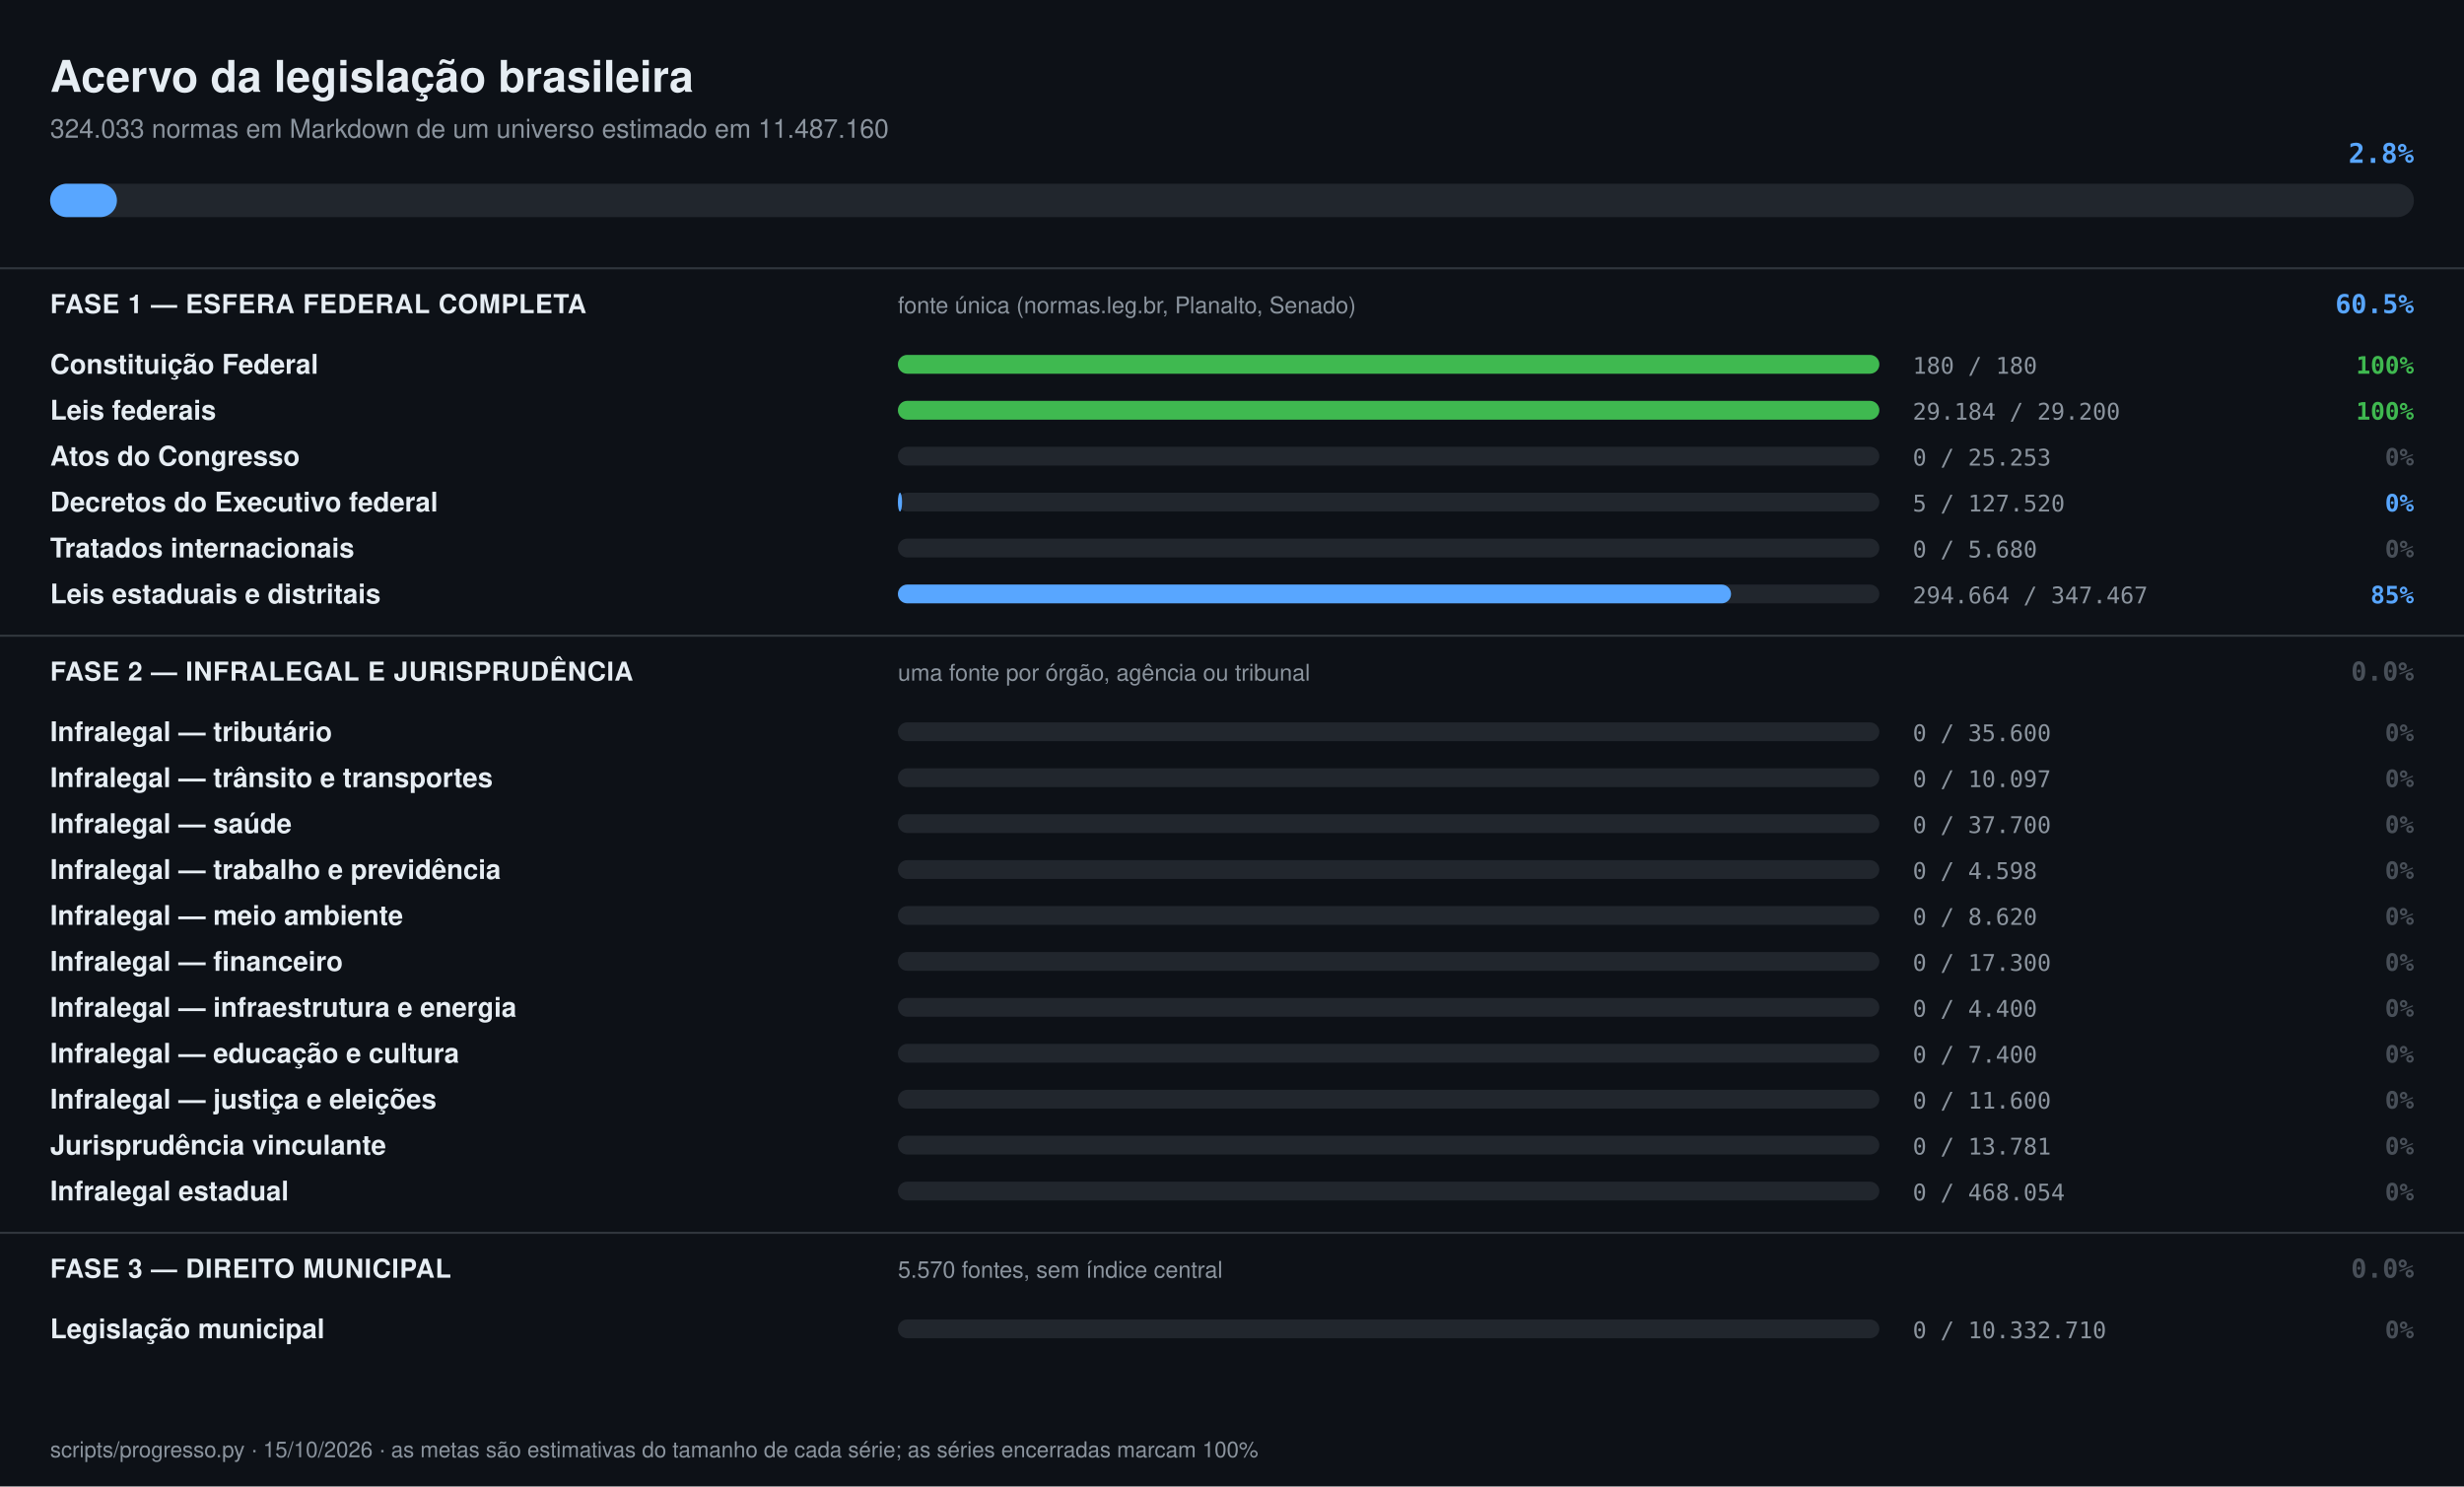
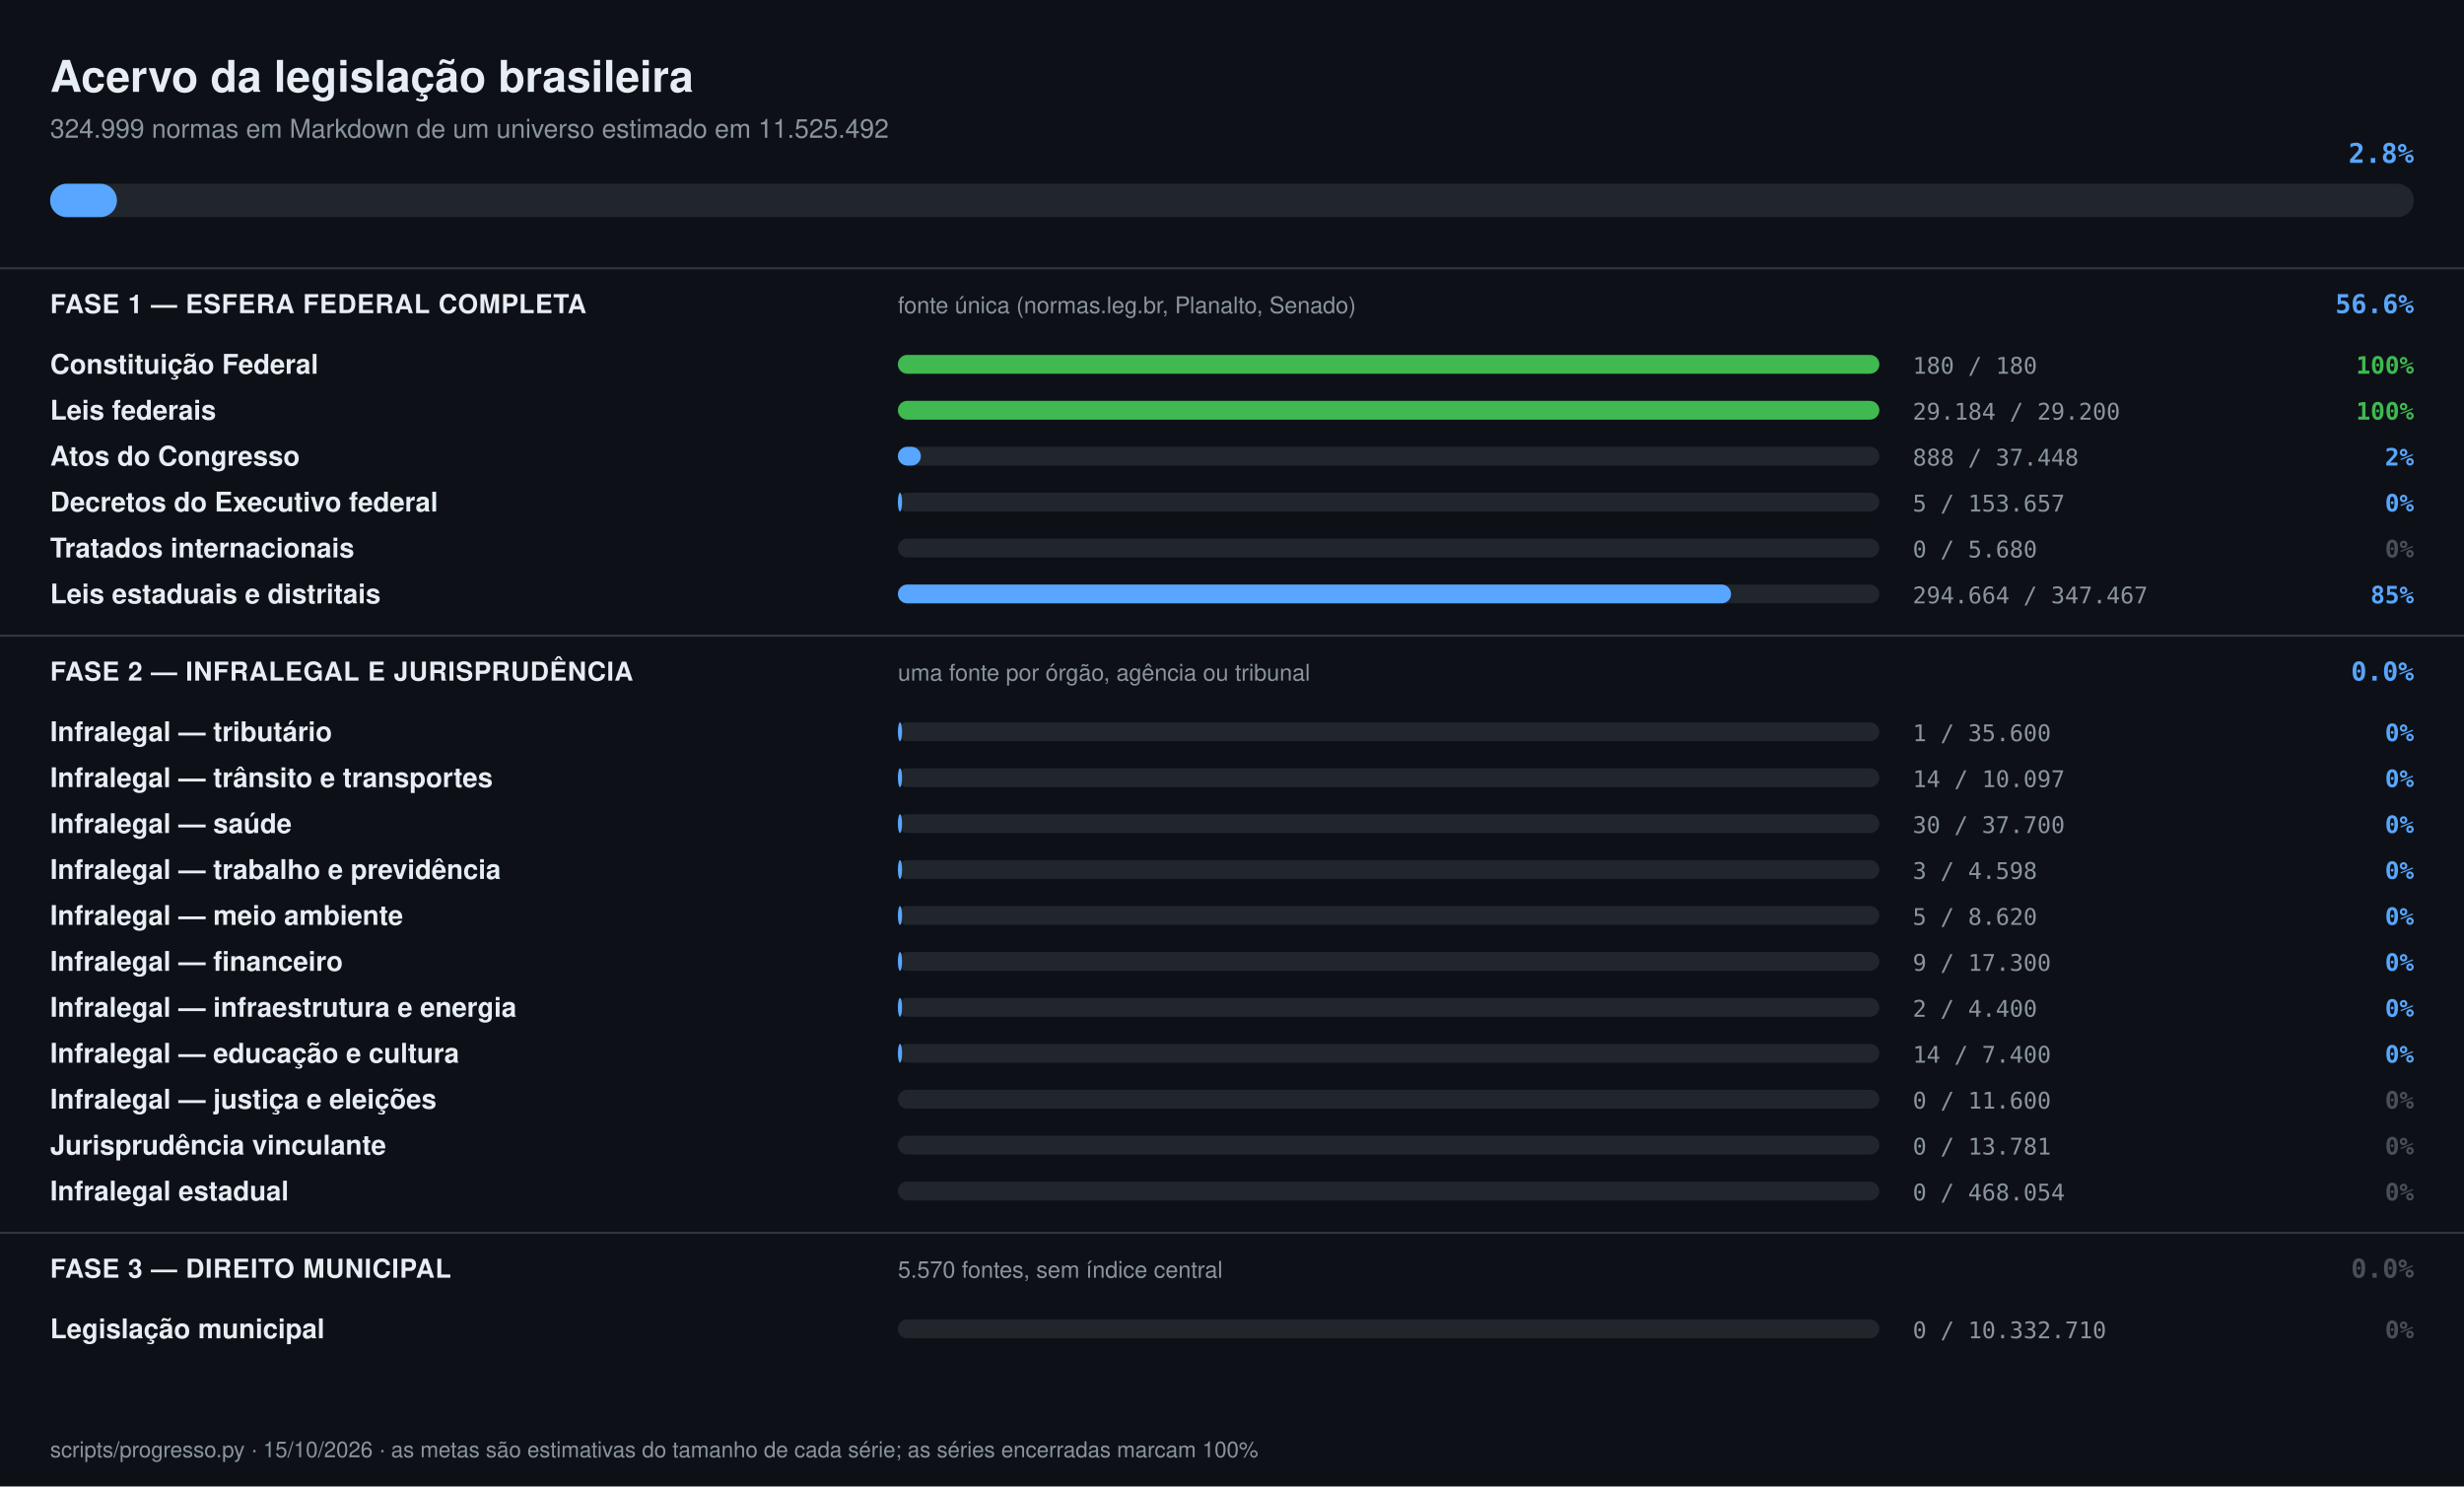
<svg xmlns="http://www.w3.org/2000/svg" width="1180" height="712" viewBox="0 0 1180 712" font-family="-apple-system,Segoe UI,Helvetica,Arial,sans-serif">
  <rect width="1180" height="712" fill="#0d1117" />
  <text x="24" y="44" font-size="21" font-weight="700" fill="#e6edf3">Acervo da legislação brasileira</text>
-   <text x="24" y="66" font-size="12.5" fill="#8b949e">324.033 normas em Markdown de um universo estimado em 11.487.160</text>
+   <text x="24" y="66" font-size="12.5" fill="#8b949e">324.999 normas em Markdown de um universo estimado em 11.525.492</text>
  <rect x="24" y="88" width="1132" height="16" rx="8" fill="#21262d" />
  <rect x="24" y="88" width="32" height="16" rx="8" fill="#58a6ff" />
  <text x="1156" y="78" font-size="13" text-anchor="end" font-weight="700" fill="#58a6ff" font-family="ui-monospace,monospace">2.8%</text>
  <rect x="0" y="128" width="1180" height="1" fill="#30363d" />
  <text x="24" y="150" font-size="12.5" font-weight="700" fill="#e6edf3" letter-spacing="0.3">FASE 1 — ESFERA FEDERAL COMPLETA</text>
  <text x="430" y="150" font-size="11" fill="#8b949e">fonte única (normas.leg.br, Planalto, Senado)</text>
-   <text x="1156" y="150" font-size="12.5" text-anchor="end" font-weight="700" fill="#58a6ff" font-family="ui-monospace,monospace">60.5%</text>
+   <text x="1156" y="150" font-size="12.5" text-anchor="end" font-weight="700" fill="#58a6ff" font-family="ui-monospace,monospace">56.6%</text>
  <text x="24" y="179" font-size="13" font-weight="600" fill="#e6edf3">Constituição Federal</text>
  <rect x="430" y="170" width="470" height="9" rx="4.5" fill="#21262d" />
  <rect x="430" y="170" width="470" height="9" rx="4.5" fill="#3fb950" />
  <text x="916" y="179" font-size="11" fill="#8b949e" font-family="ui-monospace,monospace">180 / 180</text>
  <text x="1156" y="179" font-size="11.5" text-anchor="end" font-weight="600" fill="#3fb950" font-family="ui-monospace,monospace">100%</text>
  <text x="24" y="201" font-size="13" font-weight="600" fill="#e6edf3">Leis federais</text>
  <rect x="430" y="192" width="470" height="9" rx="4.5" fill="#21262d" />
  <rect x="430" y="192" width="470" height="9" rx="4.5" fill="#3fb950" />
  <text x="916" y="201" font-size="11" fill="#8b949e" font-family="ui-monospace,monospace">29.184 / 29.200</text>
  <text x="1156" y="201" font-size="11.5" text-anchor="end" font-weight="600" fill="#3fb950" font-family="ui-monospace,monospace">100%</text>
  <text x="24" y="223" font-size="13" font-weight="600" fill="#e6edf3">Atos do Congresso</text>
  <rect x="430" y="214" width="470" height="9" rx="4.5" fill="#21262d" />
-   <text x="916" y="223" font-size="11" fill="#8b949e" font-family="ui-monospace,monospace">0 / 25.253</text>
-   <text x="1156" y="223" font-size="11.5" text-anchor="end" font-weight="600" fill="#484f58" font-family="ui-monospace,monospace">0%</text>
+   <rect x="430" y="214" width="11" height="9" rx="4.5" fill="#58a6ff" />
+   <text x="916" y="223" font-size="11" fill="#8b949e" font-family="ui-monospace,monospace">888 / 37.448</text>
+   <text x="1156" y="223" font-size="11.5" text-anchor="end" font-weight="600" fill="#58a6ff" font-family="ui-monospace,monospace">2%</text>
  <text x="24" y="245" font-size="13" font-weight="600" fill="#e6edf3">Decretos do Executivo federal</text>
  <rect x="430" y="236" width="470" height="9" rx="4.5" fill="#21262d" />
  <rect x="430" y="236" width="2" height="9" rx="4.5" fill="#58a6ff" />
-   <text x="916" y="245" font-size="11" fill="#8b949e" font-family="ui-monospace,monospace">5 / 127.520</text>
+   <text x="916" y="245" font-size="11" fill="#8b949e" font-family="ui-monospace,monospace">5 / 153.657</text>
  <text x="1156" y="245" font-size="11.5" text-anchor="end" font-weight="600" fill="#58a6ff" font-family="ui-monospace,monospace">0%</text>
  <text x="24" y="267" font-size="13" font-weight="600" fill="#e6edf3">Tratados internacionais</text>
  <rect x="430" y="258" width="470" height="9" rx="4.5" fill="#21262d" />
  <text x="916" y="267" font-size="11" fill="#8b949e" font-family="ui-monospace,monospace">0 / 5.680</text>
  <text x="1156" y="267" font-size="11.5" text-anchor="end" font-weight="600" fill="#484f58" font-family="ui-monospace,monospace">0%</text>
  <text x="24" y="289" font-size="13" font-weight="600" fill="#e6edf3">Leis estaduais e distritais</text>
  <rect x="430" y="280" width="470" height="9" rx="4.5" fill="#21262d" />
  <rect x="430" y="280" width="399" height="9" rx="4.5" fill="#58a6ff" />
  <text x="916" y="289" font-size="11" fill="#8b949e" font-family="ui-monospace,monospace">294.664 / 347.467</text>
  <text x="1156" y="289" font-size="11.5" text-anchor="end" font-weight="600" fill="#58a6ff" font-family="ui-monospace,monospace">85%</text>
  <rect x="0" y="304" width="1180" height="1" fill="#30363d" />
  <text x="24" y="326" font-size="12.5" font-weight="700" fill="#e6edf3" letter-spacing="0.3">FASE 2 — INFRALEGAL E JURISPRUDÊNCIA</text>
  <text x="430" y="326" font-size="11" fill="#8b949e">uma fonte por órgão, agência ou tribunal</text>
-   <text x="1156" y="326" font-size="12.5" text-anchor="end" font-weight="700" fill="#484f58" font-family="ui-monospace,monospace">0.0%</text>
+   <text x="1156" y="326" font-size="12.5" text-anchor="end" font-weight="700" fill="#58a6ff" font-family="ui-monospace,monospace">0.0%</text>
  <text x="24" y="355" font-size="13" font-weight="600" fill="#e6edf3">Infralegal — tributário</text>
  <rect x="430" y="346" width="470" height="9" rx="4.5" fill="#21262d" />
-   <text x="916" y="355" font-size="11" fill="#8b949e" font-family="ui-monospace,monospace">0 / 35.600</text>
-   <text x="1156" y="355" font-size="11.5" text-anchor="end" font-weight="600" fill="#484f58" font-family="ui-monospace,monospace">0%</text>
+   <rect x="430" y="346" width="2" height="9" rx="4.5" fill="#58a6ff" />
+   <text x="916" y="355" font-size="11" fill="#8b949e" font-family="ui-monospace,monospace">1 / 35.600</text>
+   <text x="1156" y="355" font-size="11.5" text-anchor="end" font-weight="600" fill="#58a6ff" font-family="ui-monospace,monospace">0%</text>
  <text x="24" y="377" font-size="13" font-weight="600" fill="#e6edf3">Infralegal — trânsito e transportes</text>
  <rect x="430" y="368" width="470" height="9" rx="4.5" fill="#21262d" />
-   <text x="916" y="377" font-size="11" fill="#8b949e" font-family="ui-monospace,monospace">0 / 10.097</text>
-   <text x="1156" y="377" font-size="11.5" text-anchor="end" font-weight="600" fill="#484f58" font-family="ui-monospace,monospace">0%</text>
+   <rect x="430" y="368" width="2" height="9" rx="4.5" fill="#58a6ff" />
+   <text x="916" y="377" font-size="11" fill="#8b949e" font-family="ui-monospace,monospace">14 / 10.097</text>
+   <text x="1156" y="377" font-size="11.5" text-anchor="end" font-weight="600" fill="#58a6ff" font-family="ui-monospace,monospace">0%</text>
  <text x="24" y="399" font-size="13" font-weight="600" fill="#e6edf3">Infralegal — saúde</text>
  <rect x="430" y="390" width="470" height="9" rx="4.5" fill="#21262d" />
-   <text x="916" y="399" font-size="11" fill="#8b949e" font-family="ui-monospace,monospace">0 / 37.700</text>
-   <text x="1156" y="399" font-size="11.5" text-anchor="end" font-weight="600" fill="#484f58" font-family="ui-monospace,monospace">0%</text>
+   <rect x="430" y="390" width="2" height="9" rx="4.5" fill="#58a6ff" />
+   <text x="916" y="399" font-size="11" fill="#8b949e" font-family="ui-monospace,monospace">30 / 37.700</text>
+   <text x="1156" y="399" font-size="11.5" text-anchor="end" font-weight="600" fill="#58a6ff" font-family="ui-monospace,monospace">0%</text>
  <text x="24" y="421" font-size="13" font-weight="600" fill="#e6edf3">Infralegal — trabalho e previdência</text>
  <rect x="430" y="412" width="470" height="9" rx="4.5" fill="#21262d" />
-   <text x="916" y="421" font-size="11" fill="#8b949e" font-family="ui-monospace,monospace">0 / 4.598</text>
-   <text x="1156" y="421" font-size="11.5" text-anchor="end" font-weight="600" fill="#484f58" font-family="ui-monospace,monospace">0%</text>
+   <rect x="430" y="412" width="2" height="9" rx="4.5" fill="#58a6ff" />
+   <text x="916" y="421" font-size="11" fill="#8b949e" font-family="ui-monospace,monospace">3 / 4.598</text>
+   <text x="1156" y="421" font-size="11.5" text-anchor="end" font-weight="600" fill="#58a6ff" font-family="ui-monospace,monospace">0%</text>
  <text x="24" y="443" font-size="13" font-weight="600" fill="#e6edf3">Infralegal — meio ambiente</text>
  <rect x="430" y="434" width="470" height="9" rx="4.5" fill="#21262d" />
-   <text x="916" y="443" font-size="11" fill="#8b949e" font-family="ui-monospace,monospace">0 / 8.620</text>
-   <text x="1156" y="443" font-size="11.5" text-anchor="end" font-weight="600" fill="#484f58" font-family="ui-monospace,monospace">0%</text>
+   <rect x="430" y="434" width="2" height="9" rx="4.5" fill="#58a6ff" />
+   <text x="916" y="443" font-size="11" fill="#8b949e" font-family="ui-monospace,monospace">5 / 8.620</text>
+   <text x="1156" y="443" font-size="11.5" text-anchor="end" font-weight="600" fill="#58a6ff" font-family="ui-monospace,monospace">0%</text>
  <text x="24" y="465" font-size="13" font-weight="600" fill="#e6edf3">Infralegal — financeiro</text>
  <rect x="430" y="456" width="470" height="9" rx="4.5" fill="#21262d" />
-   <text x="916" y="465" font-size="11" fill="#8b949e" font-family="ui-monospace,monospace">0 / 17.300</text>
-   <text x="1156" y="465" font-size="11.5" text-anchor="end" font-weight="600" fill="#484f58" font-family="ui-monospace,monospace">0%</text>
+   <rect x="430" y="456" width="2" height="9" rx="4.5" fill="#58a6ff" />
+   <text x="916" y="465" font-size="11" fill="#8b949e" font-family="ui-monospace,monospace">9 / 17.300</text>
+   <text x="1156" y="465" font-size="11.5" text-anchor="end" font-weight="600" fill="#58a6ff" font-family="ui-monospace,monospace">0%</text>
  <text x="24" y="487" font-size="13" font-weight="600" fill="#e6edf3">Infralegal — infraestrutura e energia</text>
  <rect x="430" y="478" width="470" height="9" rx="4.5" fill="#21262d" />
-   <text x="916" y="487" font-size="11" fill="#8b949e" font-family="ui-monospace,monospace">0 / 4.400</text>
-   <text x="1156" y="487" font-size="11.5" text-anchor="end" font-weight="600" fill="#484f58" font-family="ui-monospace,monospace">0%</text>
+   <rect x="430" y="478" width="2" height="9" rx="4.5" fill="#58a6ff" />
+   <text x="916" y="487" font-size="11" fill="#8b949e" font-family="ui-monospace,monospace">2 / 4.400</text>
+   <text x="1156" y="487" font-size="11.5" text-anchor="end" font-weight="600" fill="#58a6ff" font-family="ui-monospace,monospace">0%</text>
  <text x="24" y="509" font-size="13" font-weight="600" fill="#e6edf3">Infralegal — educação e cultura</text>
  <rect x="430" y="500" width="470" height="9" rx="4.5" fill="#21262d" />
-   <text x="916" y="509" font-size="11" fill="#8b949e" font-family="ui-monospace,monospace">0 / 7.400</text>
-   <text x="1156" y="509" font-size="11.5" text-anchor="end" font-weight="600" fill="#484f58" font-family="ui-monospace,monospace">0%</text>
+   <rect x="430" y="500" width="2" height="9" rx="4.5" fill="#58a6ff" />
+   <text x="916" y="509" font-size="11" fill="#8b949e" font-family="ui-monospace,monospace">14 / 7.400</text>
+   <text x="1156" y="509" font-size="11.5" text-anchor="end" font-weight="600" fill="#58a6ff" font-family="ui-monospace,monospace">0%</text>
  <text x="24" y="531" font-size="13" font-weight="600" fill="#e6edf3">Infralegal — justiça e eleições</text>
  <rect x="430" y="522" width="470" height="9" rx="4.5" fill="#21262d" />
  <text x="916" y="531" font-size="11" fill="#8b949e" font-family="ui-monospace,monospace">0 / 11.600</text>
  <text x="1156" y="531" font-size="11.5" text-anchor="end" font-weight="600" fill="#484f58" font-family="ui-monospace,monospace">0%</text>
  <text x="24" y="553" font-size="13" font-weight="600" fill="#e6edf3">Jurisprudência vinculante</text>
  <rect x="430" y="544" width="470" height="9" rx="4.5" fill="#21262d" />
  <text x="916" y="553" font-size="11" fill="#8b949e" font-family="ui-monospace,monospace">0 / 13.781</text>
  <text x="1156" y="553" font-size="11.5" text-anchor="end" font-weight="600" fill="#484f58" font-family="ui-monospace,monospace">0%</text>
  <text x="24" y="575" font-size="13" font-weight="600" fill="#e6edf3">Infralegal estadual</text>
  <rect x="430" y="566" width="470" height="9" rx="4.5" fill="#21262d" />
  <text x="916" y="575" font-size="11" fill="#8b949e" font-family="ui-monospace,monospace">0 / 468.054</text>
  <text x="1156" y="575" font-size="11.5" text-anchor="end" font-weight="600" fill="#484f58" font-family="ui-monospace,monospace">0%</text>
  <rect x="0" y="590" width="1180" height="1" fill="#30363d" />
  <text x="24" y="612" font-size="12.5" font-weight="700" fill="#e6edf3" letter-spacing="0.3">FASE 3 — DIREITO MUNICIPAL</text>
  <text x="430" y="612" font-size="11" fill="#8b949e">5.570 fontes, sem índice central</text>
  <text x="1156" y="612" font-size="12.5" text-anchor="end" font-weight="700" fill="#484f58" font-family="ui-monospace,monospace">0.0%</text>
  <text x="24" y="641" font-size="13" font-weight="600" fill="#e6edf3">Legislação municipal</text>
  <rect x="430" y="632" width="470" height="9" rx="4.5" fill="#21262d" />
  <text x="916" y="641" font-size="11" fill="#8b949e" font-family="ui-monospace,monospace">0 / 10.332.710</text>
  <text x="1156" y="641" font-size="11.5" text-anchor="end" font-weight="600" fill="#484f58" font-family="ui-monospace,monospace">0%</text>
  <text x="24" y="698" font-size="10.5" fill="#8b949e">scripts/progresso.py · 15/10/2026 · as metas são estimativas do tamanho de cada série; as séries encerradas marcam 100%</text>
</svg>
